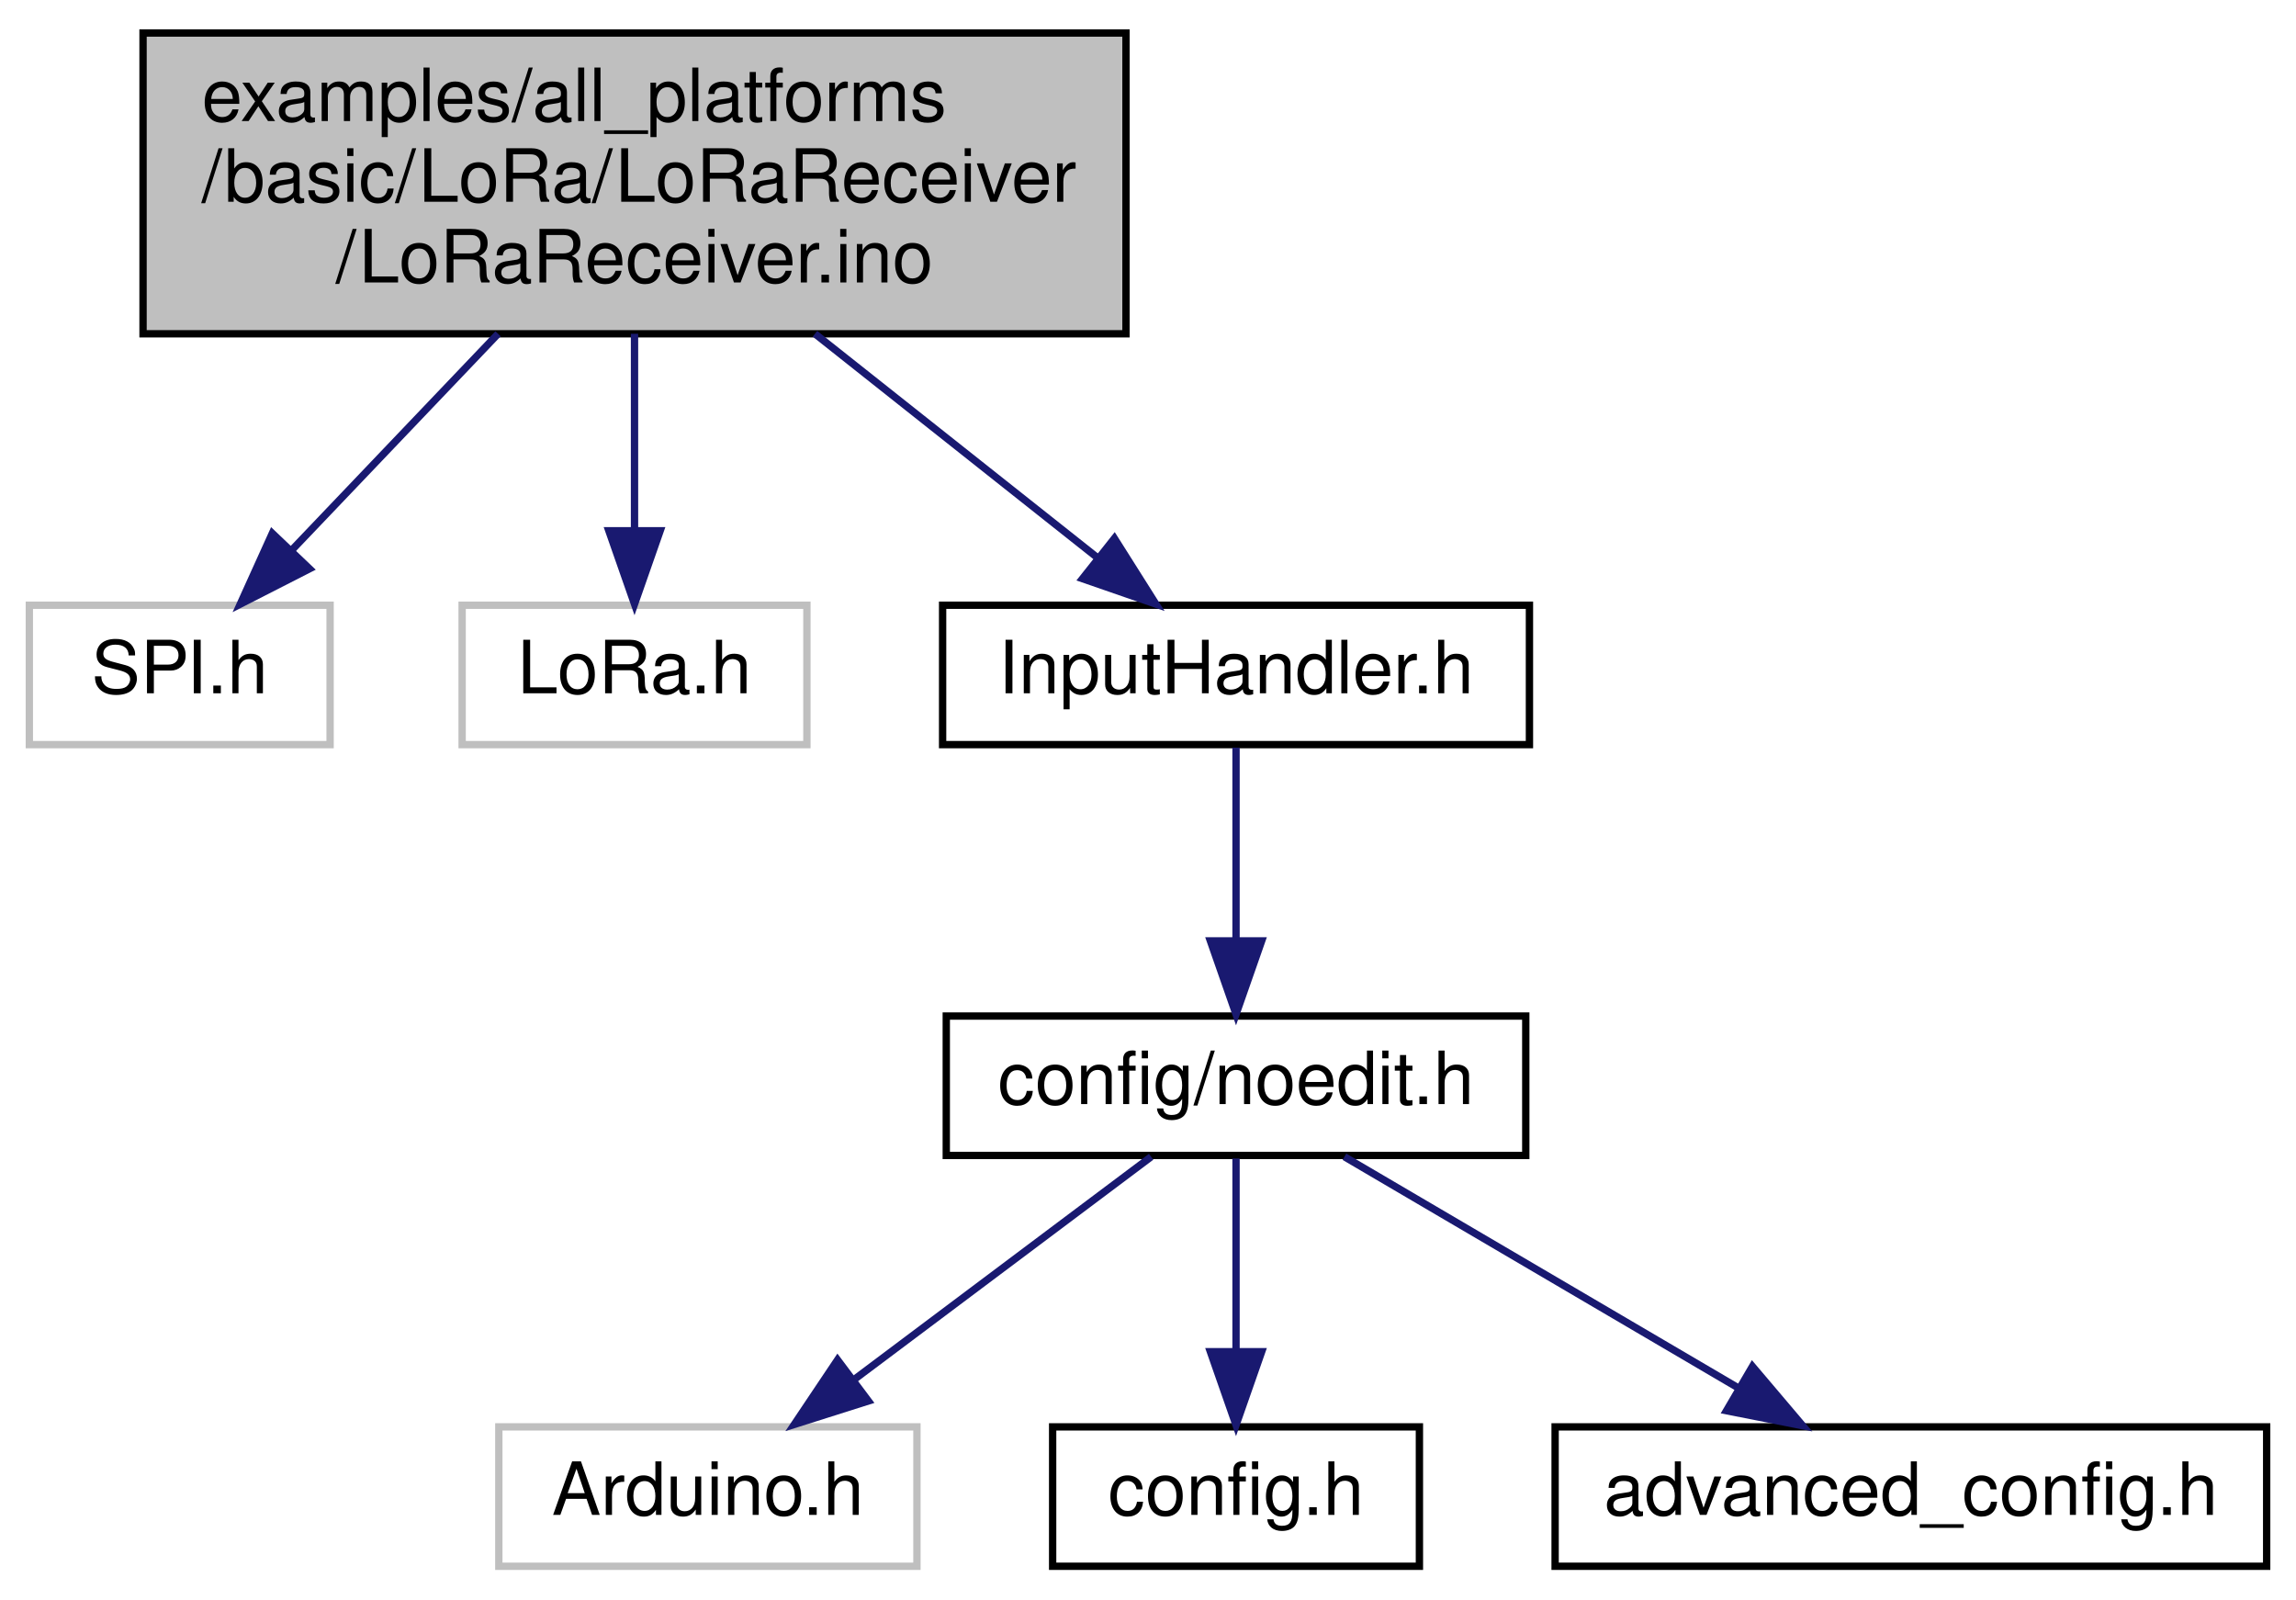
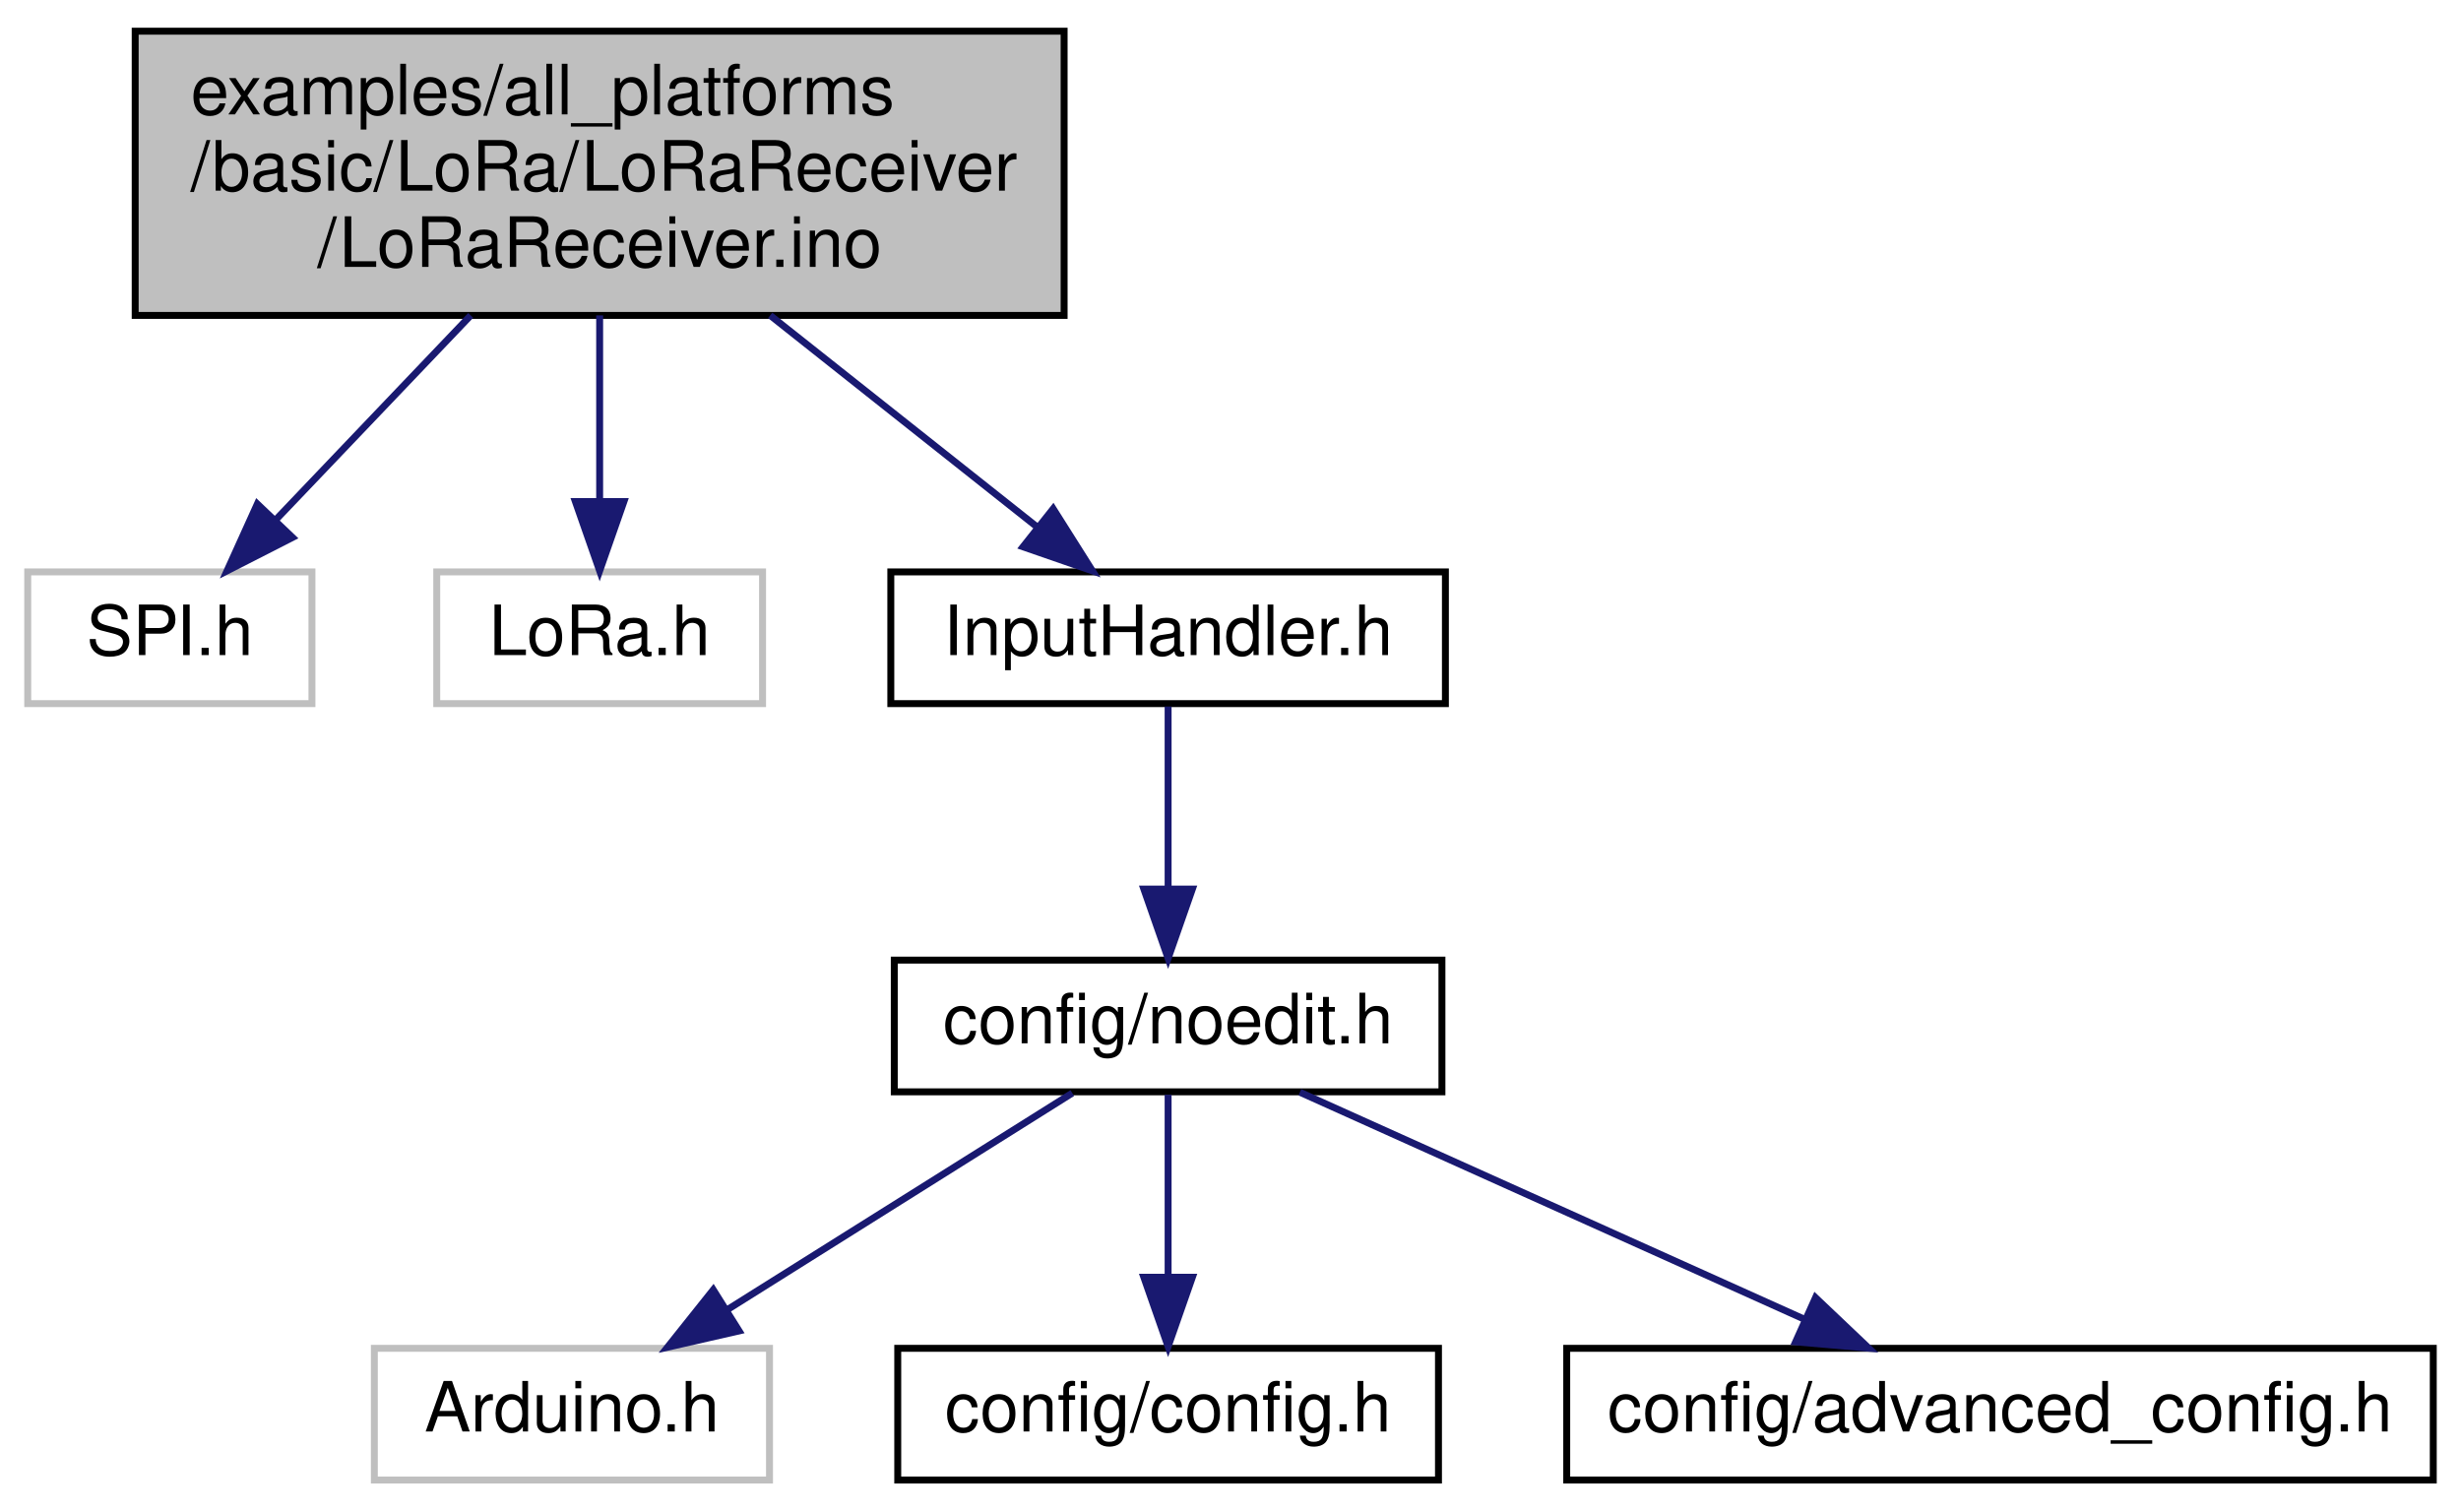
- <svg xmlns="http://www.w3.org/2000/svg" xmlns:xlink="http://www.w3.org/1999/xlink" width="313pt" height="218pt" viewBox="0.00 0.00 313.00 218.00">
+ <svg xmlns="http://www.w3.org/2000/svg" xmlns:xlink="http://www.w3.org/1999/xlink" width="355pt" height="218pt" viewBox="0.00 0.00 355.00 218.00">
  <g id="graph0" class="graph" transform="scale(1 1) rotate(0) translate(4 214)">
    <g id="node1" class="node">
      <g id="a_node1">
        <a xlink:title=" ">
          <polygon fill="#bfbfbf" stroke="black" points="15.5,-168.5 15.5,-209.5 149.5,-209.5 149.5,-168.5 15.5,-168.5" />
          <text text-anchor="start" x="23.5" y="-197.5" font-family="Helvetica,sans-Serif" font-size="10.00">examples/all_platforms</text>
          <text text-anchor="start" x="23.5" y="-186.5" font-family="Helvetica,sans-Serif" font-size="10.00">/basic/LoRa/LoRaReceiver</text>
          <text text-anchor="middle" x="82.5" y="-175.5" font-family="Helvetica,sans-Serif" font-size="10.00">/LoRaReceiver.ino</text>
        </a>
      </g>
    </g>
    <g id="node2" class="node">
      <g id="a_node2">
        <a xlink:title=" ">
          <polygon fill="none" stroke="#bfbfbf" points="0,-112.5 0,-131.5 41,-131.5 41,-112.5 0,-112.5" />
          <text text-anchor="middle" x="20.5" y="-119.5" font-family="Helvetica,sans-Serif" font-size="10.00">SPI.h</text>
        </a>
      </g>
    </g>
    <g id="edge1" class="edge">
      <path fill="none" stroke="midnightblue" d="M63.9,-168.5C54.94,-159.11 44.33,-147.98 35.84,-139.08" />
      <polygon fill="midnightblue" stroke="midnightblue" points="38.19,-136.47 28.75,-131.65 33.12,-141.3 38.19,-136.47" />
    </g>
    <g id="node3" class="node">
      <g id="a_node3">
        <a xlink:title=" ">
          <polygon fill="none" stroke="#bfbfbf" points="59,-112.5 59,-131.5 106,-131.5 106,-112.5 59,-112.5" />
          <text text-anchor="middle" x="82.5" y="-119.5" font-family="Helvetica,sans-Serif" font-size="10.00">LoRa.h</text>
        </a>
      </g>
    </g>
    <g id="edge2" class="edge">
      <path fill="none" stroke="midnightblue" d="M82.5,-168.5C82.5,-160.07 82.5,-150.24 82.5,-141.87" />
      <polygon fill="midnightblue" stroke="midnightblue" points="86,-141.65 82.5,-131.65 79,-141.65 86,-141.65" />
    </g>
    <g id="node4" class="node">
      <g id="a_node4">
        <a xlink:href="../../df/dec/_input_handler_8h.html" target="_top" xlink:title="InputHandler library header file.">
          <polygon fill="none" stroke="black" points="124.5,-112.5 124.5,-131.5 204.5,-131.5 204.5,-112.5 124.5,-112.5" />
          <text text-anchor="middle" x="164.5" y="-119.5" font-family="Helvetica,sans-Serif" font-size="10.00">InputHandler.h</text>
        </a>
      </g>
    </g>
    <g id="edge3" class="edge">
      <path fill="none" stroke="midnightblue" d="M107.1,-168.5C119.43,-158.72 134.13,-147.07 145.57,-138.01" />
      <polygon fill="midnightblue" stroke="midnightblue" points="147.92,-140.61 153.58,-131.65 143.57,-135.12 147.92,-140.61" />
    </g>
    <g id="node5" class="node">
      <g id="a_node5">
        <a xlink:href="../../da/dc7/noedit_8h.html" target="_top" xlink:title="InputHandler library C includes.">
          <polygon fill="none" stroke="black" points="125,-56.5 125,-75.5 204,-75.5 204,-56.5 125,-56.5" />
          <text text-anchor="middle" x="164.5" y="-63.5" font-family="Helvetica,sans-Serif" font-size="10.00">config/noedit.h</text>
        </a>
      </g>
    </g>
    <g id="edge4" class="edge">
      <path fill="none" stroke="midnightblue" d="M164.5,-112.08C164.5,-105.01 164.5,-94.86 164.5,-85.99" />
      <polygon fill="midnightblue" stroke="midnightblue" points="168,-85.75 164.5,-75.75 161,-85.75 168,-85.75" />
    </g>
    <g id="node6" class="node">
      <g id="a_node6">
        <a xlink:title=" ">
-           <polygon fill="none" stroke="#bfbfbf" points="64,-0.5 64,-19.5 121,-19.5 121,-0.5 64,-0.5" />
-           <text text-anchor="middle" x="92.5" y="-7.5" font-family="Helvetica,sans-Serif" font-size="10.00">Arduino.h</text>
+           <polygon fill="none" stroke="#bfbfbf" points="50,-0.5 50,-19.5 107,-19.5 107,-0.5 50,-0.5" />
+           <text text-anchor="middle" x="78.5" y="-7.5" font-family="Helvetica,sans-Serif" font-size="10.00">Arduino.h</text>
        </a>
      </g>
    </g>
    <g id="edge5" class="edge">
-       <path fill="none" stroke="midnightblue" d="M152.93,-56.32C142.08,-48.18 125.62,-35.84 112.62,-26.09" />
-       <polygon fill="midnightblue" stroke="midnightblue" points="114.38,-23.03 104.28,-19.83 110.18,-28.63 114.38,-23.03" />
+       <path fill="none" stroke="midnightblue" d="M150.68,-56.32C137.27,-47.9 116.68,-34.97 100.91,-25.07" />
+       <polygon fill="midnightblue" stroke="midnightblue" points="102.61,-22.01 92.28,-19.65 98.89,-27.94 102.61,-22.01" />
    </g>
    <g id="node7" class="node">
      <g id="a_node7">
        <a xlink:href="../../db/d16/config_8h.html" target="_top" xlink:title="InputHandler library user configurable items.">
-           <polygon fill="none" stroke="black" points="139.5,-0.5 139.5,-19.5 189.5,-19.5 189.5,-0.5 139.5,-0.5" />
-           <text text-anchor="middle" x="164.5" y="-7.5" font-family="Helvetica,sans-Serif" font-size="10.00">config.h</text>
+           <polygon fill="none" stroke="black" points="125.5,-0.5 125.5,-19.5 203.5,-19.5 203.5,-0.5 125.5,-0.5" />
+           <text text-anchor="middle" x="164.5" y="-7.5" font-family="Helvetica,sans-Serif" font-size="10.00">config/config.h</text>
        </a>
      </g>
    </g>
    <g id="edge6" class="edge">
      <path fill="none" stroke="midnightblue" d="M164.5,-56.08C164.5,-49.01 164.5,-38.86 164.5,-29.99" />
      <polygon fill="midnightblue" stroke="midnightblue" points="168,-29.75 164.5,-19.75 161,-29.75 168,-29.75" />
    </g>
    <g id="node8" class="node">
      <g id="a_node8">
        <a xlink:href="../../d5/d4a/advanced__config_8h.html" target="_top" xlink:title="InputHandler library advanced user settings.">
-           <polygon fill="none" stroke="black" points="208,-0.5 208,-19.5 305,-19.5 305,-0.5 208,-0.5" />
-           <text text-anchor="middle" x="256.5" y="-7.5" font-family="Helvetica,sans-Serif" font-size="10.00">advanced_config.h</text>
+           <polygon fill="none" stroke="black" points="222,-0.5 222,-19.5 347,-19.5 347,-0.5 222,-0.5" />
+           <text text-anchor="middle" x="284.5" y="-7.5" font-family="Helvetica,sans-Serif" font-size="10.00">config/advanced_config.h</text>
        </a>
      </g>
    </g>
    <g id="edge7" class="edge">
-       <path fill="none" stroke="midnightblue" d="M179.28,-56.32C193.77,-47.82 216.07,-34.73 232.99,-24.8" />
-       <polygon fill="midnightblue" stroke="midnightblue" points="234.9,-27.74 241.76,-19.65 231.36,-21.7 234.9,-27.74" />
+       <path fill="none" stroke="midnightblue" d="M183.51,-56.44C203.09,-47.64 233.81,-33.81 256.23,-23.72" />
+       <polygon fill="midnightblue" stroke="midnightblue" points="257.89,-26.81 265.57,-19.52 255.02,-20.43 257.89,-26.81" />
    </g>
  </g>
</svg>
